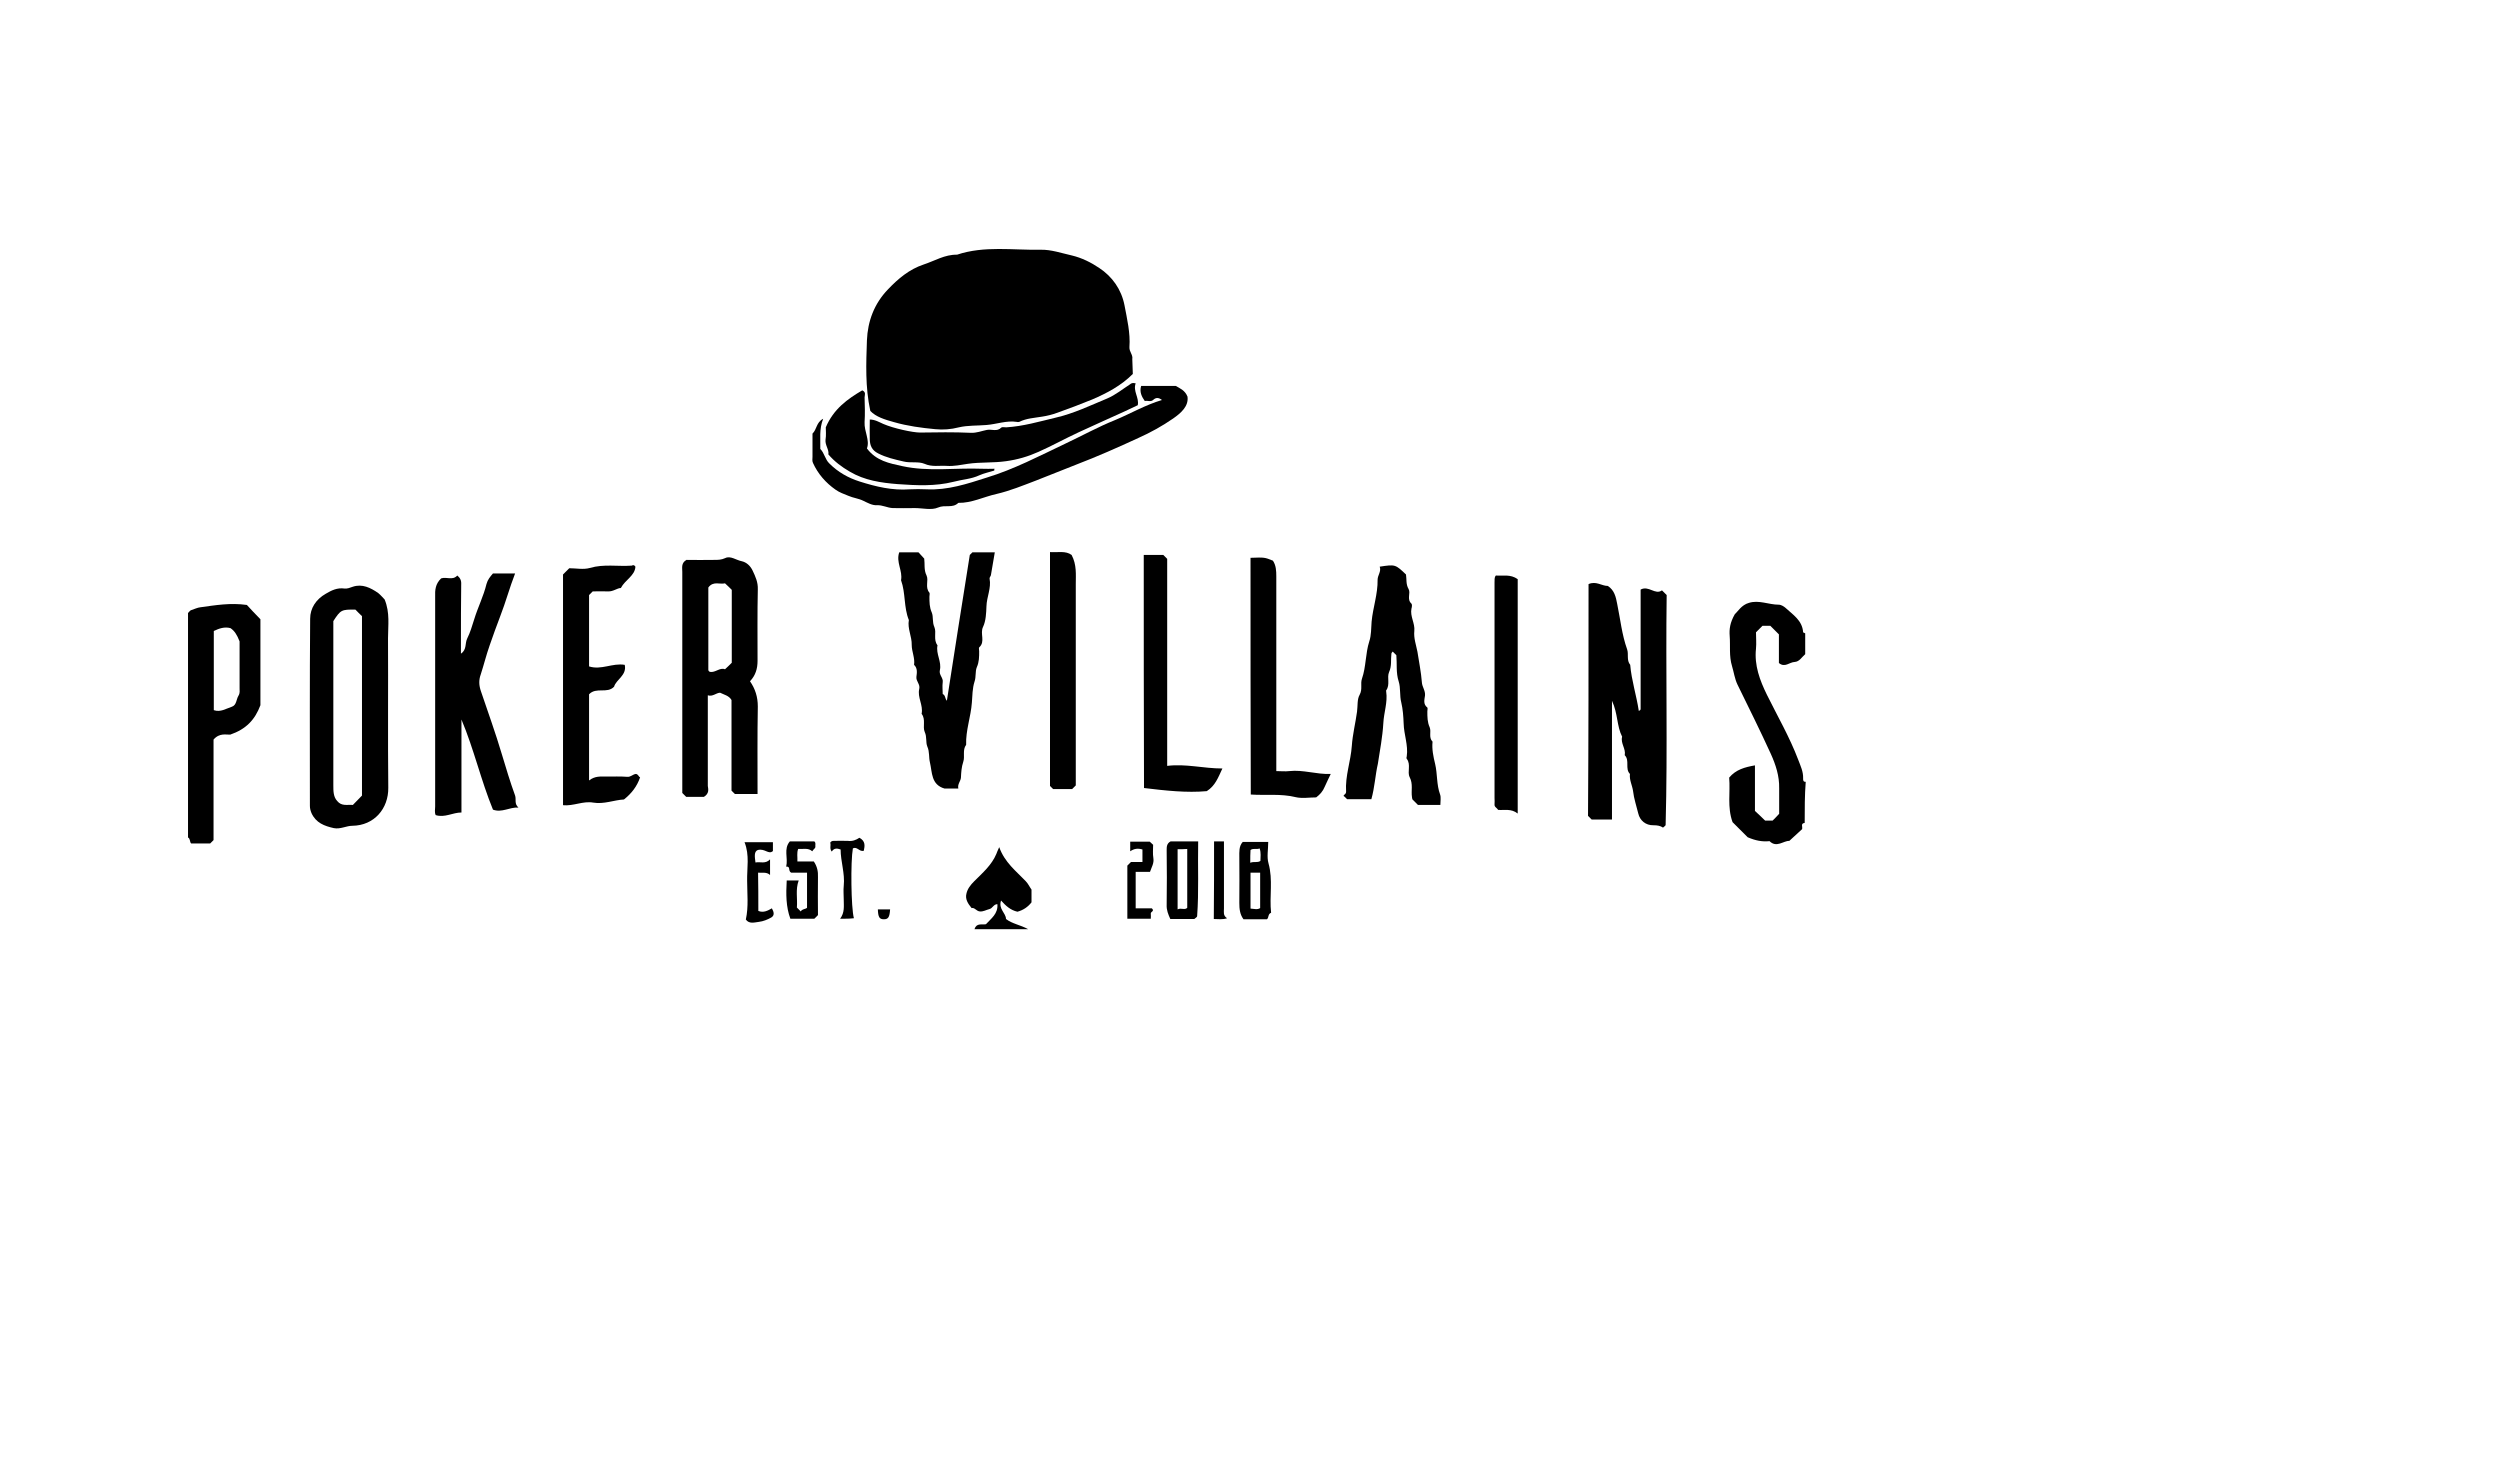
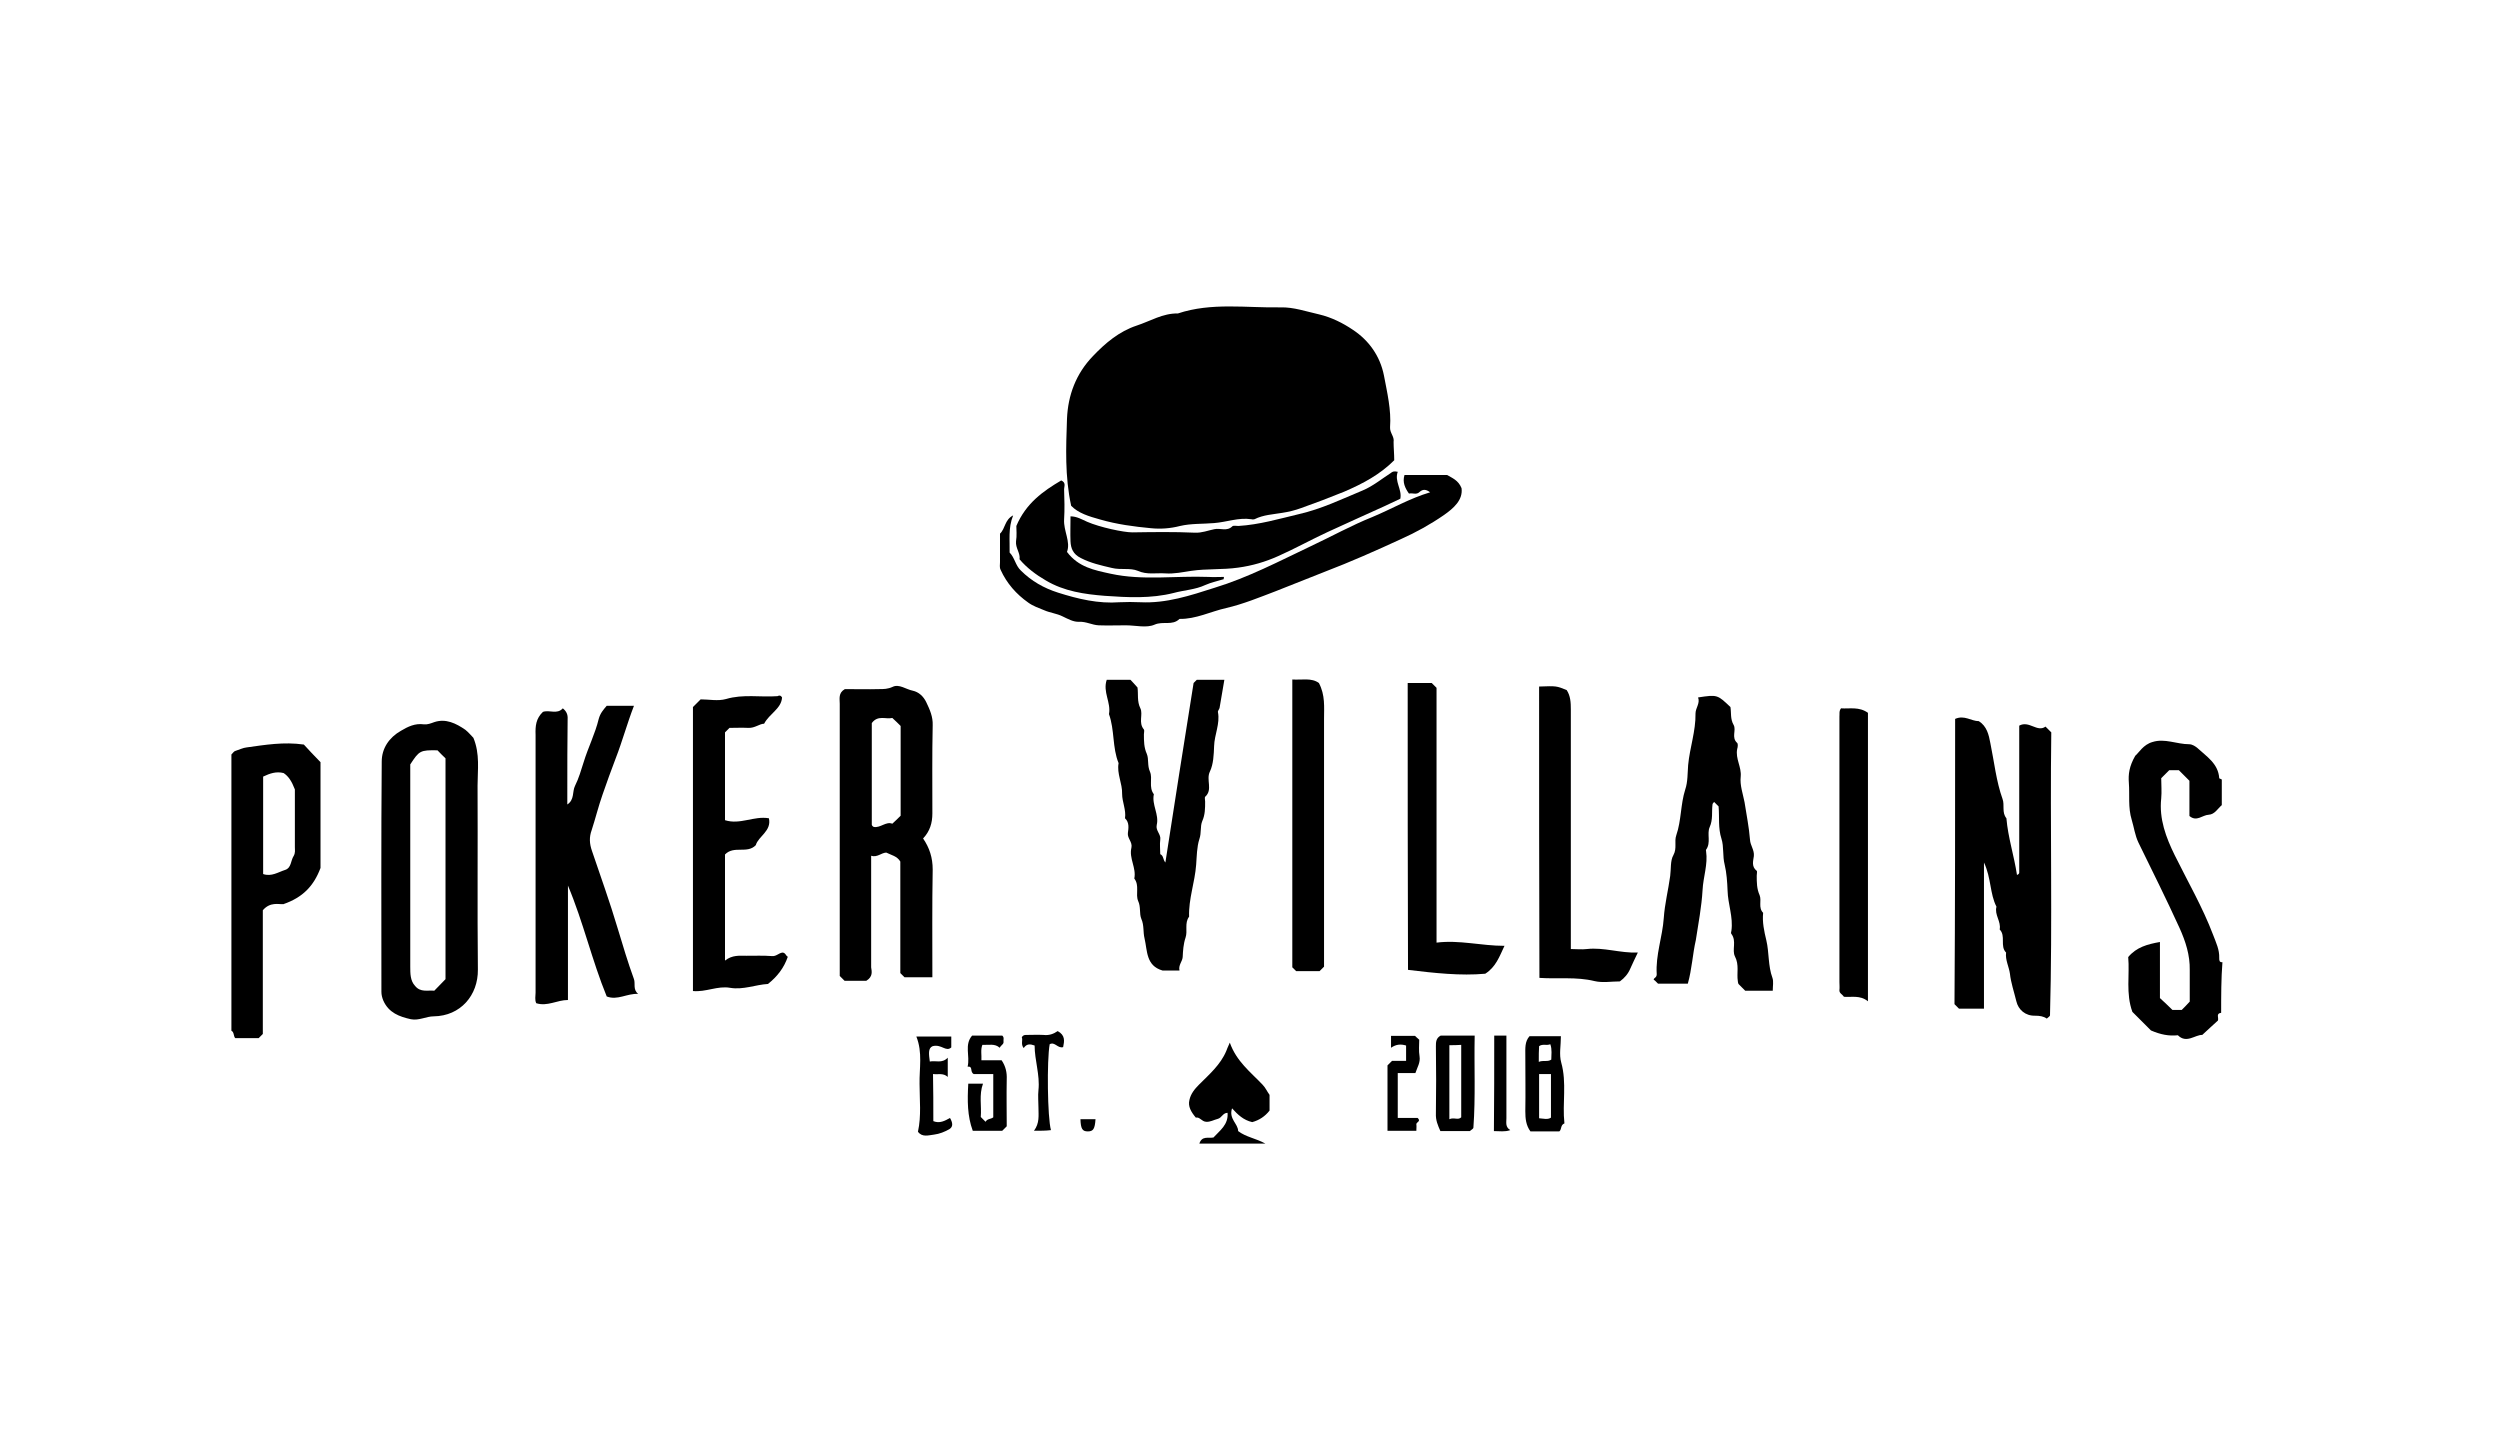
- <svg xmlns="http://www.w3.org/2000/svg" version="1.1" id="Layer_1" x="0px" y="0px" viewBox="0 0 960 560" enable-background="new 0 0 960 560" xml:space="preserve">
+ <svg xmlns="http://www.w3.org/2000/svg" version="1.1" id="Layer_1" x="0px" y="0px" viewBox="0 0 780 450" enable-background="new 0 0 960 560" xml:space="preserve">
  <g>
    <g>
      <path d="M693,316c-1.7,0.2-0.7,1.5-1,2.4c-1.5,1.4-3.1,2.8-4.9,4.5c-2.2-0.1-4.9,2.8-7.6,0.1c-2.8,0.3-5.4-0.2-8.4-1.5    c-1.8-1.8-3.9-3.9-5.8-5.8c-2.1-5.8-0.8-11.5-1.3-17.1c2.6-3.1,6-4,9.9-4.7c0,6,0,11.8,0,17.5c1.4,1.3,2.6,2.4,3.9,3.7    c0.8,0,1.8,0,2.9,0c0.8-0.8,1.6-1.6,2.5-2.6c0-3.2,0-6.5,0-9.8c0.1-4.7-1.3-9-3.2-13.2c-4.1-9-8.5-17.8-12.8-26.6    c-1.1-2.3-1.4-4.8-2.1-7.1c-1.2-3.9-0.6-7.8-0.9-11.6c-0.2-2.6,0.1-5.1,2-8.4c1.1-0.9,2.5-3.5,5.4-4.3c3.8-1.2,7.6,0.7,11.4,0.7    c1.1,0,2.1,0.8,2.5,1.1c2.9,2.7,6.6,4.9,6.9,9.5c0,0.1,0.5,0.2,0.8,0.4c0,2.7,0,5.3,0,8c-1.3,1.1-2.2,2.9-4.1,3    c-2,0.1-3.7,2.3-6,0.4c0-3.6,0-7.4,0-11c-1.2-1.2-2.3-2.3-3.3-3.3c-1,0-2,0-3,0c-0.8,0.8-1.6,1.6-2.5,2.5c0,2,0.2,4.2,0,6.3    c-0.7,6.4,1.5,12.2,4.2,17.7c4.1,8.3,8.7,16.2,12,24.9c0.9,2.4,2,4.6,1.9,7.2c0,0.7,0,1.4,1,1.3C693,305.3,693,310.7,693,316z" />
      <path d="M435,143.6c-4.5,4.5-9.8,7.3-15.6,9.8c-4.4,1.8-8.9,3.5-13.4,5.1c-1.9,0.7-3.9,1.2-5.9,1.5c-2.9,0.5-5.9,0.6-8.7,2    c-0.3,0.1-0.7,0.1-1,0c-3.9-0.6-7.7,0.9-11.6,1.2c-3.5,0.3-7.2,0.1-10.6,0.9c-3.1,0.8-6.1,1-9.1,0.7c-5.3-0.5-10.6-1.2-15.8-2.7    c-3.6-1-6.9-2-9.1-4.3c-2-9.3-1.6-18.2-1.3-27.1c0.3-7.4,2.8-14.1,8.1-19.6c3.9-4.1,8.2-7.7,13.6-9.5c4.3-1.4,8.2-3.9,12.9-3.8    c10.5-3.5,21.4-1.7,32.1-1.9c4-0.1,8,1.3,12,2.2c3.8,0.9,7.4,2.7,10.5,4.8c5,3.3,8.5,8.2,9.7,14.3c1,5.3,2.3,10.7,1.9,16.1    c-0.1,1.8,1.4,2.9,1.1,4.6C434.8,139.8,435,141.5,435,143.6z" />
      <path d="M610,224.3c2.9-1.3,5,0.7,7.4,0.7c2.5,1.6,3.1,4.2,3.6,6.9c1.2,5.8,1.8,11.8,3.8,17.4c0.7,1.9-0.3,4.2,1.2,6    c0.5,6,2.4,11.7,3.3,17.7c0.3-0.2,0.4-0.2,0.5-0.3c0.1-0.1,0.2-0.3,0.2-0.4c0-15.3,0-30.6,0-45.9c3.1-1.7,5.6,2.2,8.2,0.3    c0.8,0.8,1.3,1.3,1.8,1.8c-0.4,29.4,0.4,58.8-0.4,88.3c0,0.2-0.4,0.5-1,1c-1-0.7-2.2-0.9-3.6-0.9c-3.1,0.1-5.3-1.9-5.9-4.5    c-0.7-2.9-1.7-5.8-2-8.6c-0.3-2.2-1.5-4.3-1.2-6.6c-2-2,0-5.2-2-7.2c0.5-2.5-1.7-4.6-1-7.1c-2.1-4.1-1.6-8.9-3.9-13.8    c0,15.7,0,30.6,0,45.6c-2.8,0-5.3,0-7.8,0c-0.4-0.4-0.9-0.9-1.4-1.4C610,283.8,610,254.2,610,224.3z" />
      <path d="M270.3,306c-2.2,0-4.5,0-6.8,0c-0.5-0.5-1-1-1.5-1.5c0-28.3,0-56.6,0-84.9c0-1.6-0.5-3.4,1.6-4.6c3.4,0,7,0.1,10.7,0    c1.4,0,2.7,0,4.2-0.7c2-1,4.2,0.8,6.3,1.2c1.8,0.4,3.3,1.7,4.2,3.6c1.1,2.3,2.1,4.5,2,7.2c-0.2,9.2-0.1,18.3-0.1,27.5    c0,3-0.8,5.6-2.9,7.8c2,2.9,3,6,3,9.7c-0.2,11.1-0.1,22.3-0.1,33.6c-2.9,0-5.7,0-8.7,0c-0.3-0.3-0.8-0.8-1.3-1.3    c0-11.6,0-23.3,0-34.8c-1-1.7-2.8-2-4.4-2.8c-1.6,0.1-2.8,1.6-4.7,1c0,11.9,0,23.4,0,34.8C272,303.1,272.4,304.7,270.3,306z     M281,254.5c0-9.4,0-18.7,0-28c-0.8-0.8-1.6-1.6-2.6-2.5c-2,0.5-4.5-1-6.4,1.6c0,10.4,0,21,0,31.7c0,0.1,0.1,0.3,0.2,0.4    c0.1,0.1,0.2,0.2,0.4,0.3c2.1,0.4,3.8-1.8,5.8-1C279.4,256.1,280.2,255.3,281,254.5z" />
      <path d="M147.7,230.2c2.1,5.1,1.3,10,1.3,14.9c0.1,19.1-0.1,38.3,0.1,57.4c0.1,8-5.4,14.5-13.8,14.6c-2.3,0-4.6,1.4-7.1,0.9    c-3.6-0.8-6.9-2-8.6-5.8c-0.4-1-0.6-1.8-0.6-2.8c0-23.9-0.1-47.9,0.1-71.8c0-4.1,2.3-7.5,6-9.6c2.2-1.3,4.4-2.4,7.2-2    c1.1,0.1,2.1-0.3,3.2-0.7c3.6-1.2,6.8,0.4,9.7,2.4C146.2,228.5,147.1,229.6,147.7,230.2z M128,238.5c0,21,0,42,0,63    c0,2.3,0,4.5,1.5,6.1c1.7,2.1,3.9,1.3,6,1.5c1.2-1.2,2.3-2.4,3.5-3.6c0-22.9,0-45.9,0-68.9c-0.8-0.8-1.7-1.6-2.5-2.5    C131.1,234,130.8,234.2,128,238.5z" />
      <path d="M169.4,222.1c2.1-0.7,4.4,0.9,6.2-1.1c1.1,0.9,1.6,1.9,1.5,3.4c-0.1,7.5-0.1,15-0.1,22.5c0,1.3,0,2.6,0,4.1    c2.3-1.5,1.5-4,2.4-5.8c1.2-2.4,1.9-4.9,2.7-7.4c1.4-4.6,3.6-8.9,4.7-13.5c0.5-1.8,1.4-2.8,2.5-4.1c2.7,0,5.5,0,8.5,0    c-2.1,5.4-3.6,11-5.7,16.4c-1.4,3.7-2.8,7.5-4.1,11.3c-1.3,3.7-2.2,7.4-3.4,11.1c-0.8,2.2-0.7,4.2,0.1,6.5c2.7,8,5.6,16,8,24.1    c1.6,5.3,3.2,10.7,5.1,15.9c0.5,1.4-0.4,3.2,1.3,4.6c-3.5-0.2-6.4,2.1-9.8,0.8c-4.6-11.2-7.3-23.2-12.1-34.6c0,11.8,0,23.5,0,35.7    c-3.4,0-6.4,2.1-9.9,1c-0.5-1.1-0.2-2.2-0.2-3.3c0-26.8,0-53.6,0-80.4C167,226.5,167.2,224.2,169.4,222.1z" />
      <path d="M526.6,306.9c-2.9,0-6.1,0-9.3,0c-0.3-0.3-0.6-0.6-1-1c-0.5-0.2-0.4-0.4-0.1-0.7c0.4-0.3,0.7-0.6,0.7-1.2    c-0.4-6,1.8-11.7,2.2-17.6c0.3-4.4,1.4-8.7,2-13.1c0.3-2.2,0-4.8,1-6.5c1.2-2.2,0.2-4.2,0.9-6.2c1.6-4.6,1.3-9.6,2.8-14.3    c0.8-2.3,0.7-5.1,0.9-7.6c0.5-5.4,2.4-10.6,2.3-16.1c0-1.7,1.5-3.2,0.8-5c6-0.9,6-0.9,10.1,3c0.3,1.8-0.1,3.7,1,5.6    c0.9,1.6-0.8,3.9,1.1,5.6c0.3,0.3,0.2,1.3,0,1.9c-0.6,3,1.4,5.6,1.1,8.6c-0.3,2.7,0.7,5.4,1.2,8c0.6,3.9,1.4,7.8,1.7,11.7    c0.1,1.8,1.4,3.2,1.2,5.1c-0.2,1.5-0.8,3.3,0.9,4.6c0.2,0.2,0,1,0,1.5c0,2.1,0,4.1,0.9,6.1c0.7,1.7-0.5,3.9,1.1,5.5    c-0.3,2.9,0.3,5.7,1,8.6c0.9,3.8,0.5,7.9,1.9,11.7c0.4,1.1,0.1,2.6,0.1,4c-3.1,0-5.8,0-8.6,0c-0.7-0.7-1.4-1.4-2.1-2.1    c-0.1-0.3-0.2-0.6-0.2-0.9c-0.4-2.5,0.5-5-0.9-7.7c-1-2,0.6-4.8-1.1-7c-0.2-0.2-0.1-0.7,0-1c0.6-4.3-1.1-8.3-1.2-12.6    c-0.1-2.6-0.3-5.5-0.9-8c-0.7-2.7-0.2-5.6-1-8.1c-1.1-3.4-0.6-6.7-0.9-10.1c-0.5-0.5-1-1-1.4-1.4c-0.2,0.3-0.5,0.5-0.5,0.8    c-0.3,2.4,0.2,4.7-0.9,7.1c-0.9,2.1,0.5,4.8-1.1,7c-0.1,0.1,0,0.3,0,0.5c0.6,4.1-0.9,8-1.1,12.1c-0.3,5.2-1.3,10.4-2.1,15.6    C528.1,297.6,527.9,302.3,526.6,306.9z" />
      <path d="M362,266.5c1.1,0.5,0.8,1.7,1.6,2.6c2.9-18.7,5.8-37.3,8.8-56c0.2-0.2,0.6-0.6,1-1c2.7,0,5.5,0,8.6,0    c-0.5,3-1,5.9-1.5,8.8c-0.1,0.4-0.6,0.9-0.5,1.3c0.7,3.6-1.1,7-1.2,10.6c-0.1,2.6-0.2,5.6-1.3,7.9c-1.3,2.6,1,5.7-1.5,7.9    c-0.2,0.2,0,1,0,1.5c0,2.1,0,4.1-0.9,6.1c-0.7,1.7-0.2,3.6-0.9,5.6c-0.8,2.5-0.8,5.4-1,8c-0.4,5.5-2.4,10.7-2.2,16.2    c-1.5,2-0.4,4.5-1.1,6.5c-0.7,2.1-0.8,4.1-0.9,6.1c-0.1,1.4-1.4,2.5-1,4.2c-1.9,0-3.7,0-5.3,0c-5.2-1.5-4.7-6.2-5.6-10    c-0.5-2-0.1-4.1-1-6.1c-0.7-1.7-0.1-3.7-1-5.6c-0.9-2.1,0.5-4.8-1.2-7c0.7-3.3-1.7-6.3-0.9-9.6c0.4-1.8-1.3-2.9-1.1-4.6    c0.2-1.5,0.5-3.3-0.9-4.6c0.4-2.6-0.9-5.1-0.9-7.6c0.1-3.3-1.7-6.3-1.1-9.6c-2-4.9-1.2-10.3-3-15.3c0.7-3.6-2-6.9-0.7-10.7    c2.2,0,4.7,0,7.4,0c0.6,0.6,1.4,1.5,2.2,2.4c0.3,2.1-0.2,4.3,0.9,6.5c0.9,1.9-0.7,4.5,1.1,6.6c0.2,0.3,0,1,0,1.5    c0,2.1,0,4.1,0.9,6.1c0.7,1.7,0.1,3.6,1,5.6c0.9,2.1-0.5,4.8,1.2,7c-0.7,3.3,1.7,6.3,0.9,9.6c-0.4,1.8,1.4,2.9,1.1,4.6    C361.8,263.5,362,265,362,266.5z" />
      <path d="M100,237.8c0,11,0,22.4,0,33c-2.1,5.6-5.5,9.2-11.6,11.3c-1.4,0.1-4.1-0.8-6.4,1.9c0,12.5,0,25.6,0,38.6    c-0.5,0.5-0.9,0.9-1.3,1.3c-2.3,0-4.8,0-7.3,0c-0.6-0.6-0.3-1.9-1.2-2.3c0-28.8,0-57.5,0-86.2c0.5-0.5,0.8-1,1.2-1.1    c1.2-0.4,2.5-1,3.5-1.1c5.8-0.8,11.6-1.8,17.9-0.9C96.2,233.8,98,235.8,100,237.8z M82.1,242.3c0,10.3,0,20.4,0,30.4    c2.6,0.9,4.7-0.6,6.9-1.3c1.9-0.6,1.7-2.9,2.6-4.3c0.6-1,0.4-1.9,0.4-2.8c0-6.3,0-12.6,0-18c-1-2.6-2-4.1-3.5-5.1    C86.2,240.6,84.2,241.3,82.1,242.3z" />
      <path d="M244,217.6c-0.2,3.5-3.9,5-5.6,8.2c-1.4,0-2.9,1.4-4.9,1.3c-2-0.1-4,0-5.9,0c-0.5,0.5-1,1-1.4,1.4c0,9.2,0,18.3,0,27.4    c4.7,1.5,9-1.4,13.7-0.6c0.9,4-3.3,5.6-4.1,8.4c-2.7,2.8-6.8,0-9.6,2.9c0,10.7,0,21.6,0,33.1c2.3-1.8,4.5-1.5,6.7-1.5    c2.7,0,5.3-0.1,8,0.1c1.3,0.1,2-0.9,3.2-1.1c1,0,1.1,1.1,1.7,1.3c-1.2,3.5-3.3,6.2-6.2,8.5c-3.8,0.2-7.7,1.9-11.8,1.2    c-3.9-0.7-7.6,1.4-11.6,1c0-29.6,0-59,0-88.6c0.7-0.7,1.5-1.5,2.4-2.4c2.6,0,5.4,0.6,7.9-0.1c5.4-1.6,10.7-0.5,16.1-0.9    C243,217,243.5,216.8,244,217.6z" />
      <path d="M312,166.5c1.7-1.6,1.4-4.3,4.1-5.7c-1.6,4-1,7.9-1.1,11.6c1.6,1.6,1.8,4,3.5,5.6c3.3,3.3,7.2,5.5,11.6,6.9    c6.3,2,12.6,3.5,19.2,3c2.2-0.1,4.3-0.1,6.5,0c8.1,0.4,15.6-2.1,23.1-4.5c10.5-3.2,20.2-8.3,30.1-13c6.4-3,12.7-6.5,19.2-9.1    c6-2.5,11.6-5.8,18-7.7c-1.3-1-2.3-1-3.3-0.1c-1,1-2.2,0.2-3.3,0.5c-1.2-1.7-2.1-3.5-1.4-5.8c4.4,0,8.8,0,13.3,0    c1.5,0.9,3.5,1.6,4.5,4.1c0.5,3.7-2.5,6.3-5.5,8.4c-4.2,2.9-8.7,5.4-13.4,7.5c-7.8,3.6-15.7,7.1-23.8,10.2    c-5.1,2-10.3,4.1-15.4,6.1c-5,1.9-10.1,4-15.3,5.2c-4.9,1.1-9.5,3.5-14.6,3.4c-2.2,2.2-5.1,0.6-7.8,1.8c-2.5,1.1-5.9,0.2-8.9,0.2    c-2.8,0-5.7,0.1-8.5,0c-2.1-0.1-3.9-1.2-6.1-1.1c-1.8,0.1-3.5-0.9-5.2-1.7c-1.8-0.9-3.9-1.1-5.7-1.9c-1.7-0.7-3.5-1.3-5-2.4    c-3.7-2.6-6.7-6-8.6-10.2c-0.4-0.8-0.2-1.6-0.2-2.4C312,172.4,312,169.4,312,166.5z" />
      <path d="M436.1,147.2c-1.1,3,1.4,5.5,0.8,8.4c-1.7,0.8-3.4,1.6-5.1,2.4c-5.9,2.7-11.8,5.3-17.6,8c-5.2,2.4-10.2,5.2-15.4,7.5    c-4,1.8-8.1,3-12.5,3.6c-4.9,0.7-9.8,0.3-14.6,1c-2.7,0.4-5.4,1-8.1,0.8c-2.9-0.2-5.7,0.5-8.6-0.8c-2.4-1-5.3-0.2-8.1-0.9    c-3.4-0.8-6.6-1.5-9.7-3.1c-2.4-1.2-3.1-3-3.2-5.2c-0.1-2.5,0-5,0-7.8c2,0,3.6,1,5.2,1.7c3.9,1.7,11.3,3.3,14.1,3.3    c6.5-0.1,13-0.2,19.5,0.1c2.2,0.1,4.1-0.7,6.1-1.1c1.9-0.4,3.9,0.8,5.6-0.9c0.3-0.3,1.3-0.1,1.9-0.1c6.5-0.4,12.6-2.2,18.9-3.7    c7-1.6,13.4-4.7,19.9-7.4c3.1-1.3,5.9-3.6,8.7-5.4C434.4,147.2,434.8,146.9,436.1,147.2z" />
      <path d="M480.2,214.2c5.4-0.2,5.4-0.2,8.6,1.1c1.2,1.8,1.3,3.9,1.3,6c0,23.2,0,46.3,0,69.5c0,1.6,0,3.3,0,5.3c1.8,0,3.4,0.2,5,0    c5.3-0.6,10.3,1.3,15.9,1.1c-0.8,1.7-1.6,3.3-2.3,4.9c-0.7,1.7-1.8,3-3.3,4.1c-2.6,0-5.4,0.5-7.9-0.1c-5.7-1.4-11.4-0.6-17.2-1    C480.2,274.7,480.2,244.6,480.2,214.2z" />
      <path d="M439.2,213.1c2.5,0,5,0,7.5,0c0.4,0.4,0.9,0.9,1.5,1.5c0,26.3,0,52.7,0,79.5c7.1-0.9,13.9,1,21.2,1    c-1.6,3.4-2.7,6.6-6,8.7c-7.7,0.7-15.8-0.2-24.1-1.2C439.2,273,439.2,243.1,439.2,213.1z" />
      <path d="M403.2,212c3,0.2,6-0.6,8.3,1.1c2,3.8,1.6,7.5,1.6,11.2c0,24.2,0,48.3,0,72.5c0,1.6,0,3.3,0,4.8c-0.5,0.5-0.9,0.9-1.4,1.4    c-2.3,0-4.8,0-7.3,0c-0.3-0.3-0.7-0.7-1.2-1.2C403.2,272.1,403.2,242.3,403.2,212z" />
      <path d="M574.4,221c2.7,0.2,5.6-0.6,8.4,1.4c0,29.7,0,59.5,0,90c-2.5-2-5.1-1.2-7.5-1.4c-0.5-0.8-1.5-1.1-1.4-2.1    c0.1-0.8,0-1.7,0-2.5c0-27.6,0-55.2,0-82.8C574,222.8,573.7,221.9,574.4,221z" />
      <path d="M381.8,180.7c-1.9,0.6-3.9,1-5.7,1.8c-3.2,1.5-6.6,1.6-9.9,2.5c-7.1,1.8-14.4,1.4-21.5,0.9c-6.3-0.5-12.7-1.4-18.4-4.8    c-3.1-1.8-5.9-3.9-8.2-6.6c0.3-1.9-1.3-3.5-1.1-5.6c0.3-1.8,0.1-3.6,0.1-4.8c3-7.1,8.4-10.9,14-14.2c1.6,0.7,0.9,1.9,0.9,2.7    c0.1,3.2,0.2,6.3,0,9.5c-0.2,3.6,2.1,6.9,0.9,10.1c3.6,4.8,8.6,5.7,13.6,6.8c10.1,2.2,20.3,0.6,30.5,1c1.6,0.1,3.3,0,4.9,0    C381.8,180.2,381.8,180.4,381.8,180.7z" />
      <path d="M383.7,325.3c2.1,5.9,6.5,9.2,10.2,13.1c0.9,0.9,1.4,2.1,2.2,3.2c0,1.6,0,3.3,0,4.9c-1.4,1.8-3.2,3-5.4,3.6    c-2.7-0.6-4.5-2.3-6.3-4.3c-1.1,3.3,1.9,4.8,1.9,7.1c2.5,1.9,5.4,2.2,8.5,3.9c-7.5,0-14,0-20.6,0c0.8-2.5,2.8-1.6,4.4-1.9    c2-2.2,4.7-4,4.4-7.7c-1.5,0-1.8,1.6-3.1,1.9c-1.2,0.3-2.3,1-3.6,0.9c-1.4-0.1-2-1.6-3.2-1.3c-1.5-1.8-2.5-3.5-2-5.5    c0.4-1.9,1.6-3.4,3-4.8c3.2-3.2,6.7-6.2,8.5-10.5C382.8,327.4,383,326.8,383.7,325.3z" />
      <path d="M487,323.3c0,2.9-0.6,5.7,0.1,8.2c1.8,6.4,0.3,12.7,1,19c-1.3,0.5-0.8,1.9-1.6,2.5c-3,0-6,0-9,0c-1.4-1.9-1.6-4-1.6-6.3    c0.1-5.8,0-11.7,0-17.5c0-2.1-0.2-4.2,1.3-5.9C480.5,323.3,483.8,323.3,487,323.3z M480.2,335.1c0,4.8,0,9.3,0,13.8    c1.4,0.1,2.7,0.5,3.7-0.2c0-4.6,0-9,0-13.6C482.6,335.1,481.5,335.1,480.2,335.1z M480.1,331.3c1.5-0.6,2.7,0.1,3.9-0.7    c0-1.5,0.3-3.1-0.3-4.8c-1.2,0.5-2.4-0.2-3.5,0.6C480.1,327.8,480.1,329.2,480.1,331.3z" />
      <path d="M449.5,323.1c3.3,0,6.8,0,10.6,0c-0.2,9.6,0.3,19.2-0.4,28.7c0,0.4-0.7,0.7-1.1,1.1c-3,0-6.1,0-9.2,0    c-0.8-1.8-1.5-3.4-1.4-5.5c0.1-7,0.1-13.9,0-20.9C448,325.2,448,323.9,449.5,323.1z M452.2,326.1c0,7.9,0,15.3,0,23.1    c1.4-0.7,2.7,0.4,3.7-0.6c0-7.6,0-15.1,0-22.6C454.6,326.1,453.4,326.1,452.2,326.1z" />
      <path d="M302.1,338.1c1.7,0,3.1,0,4.6,0c-1.3,3.5-0.4,7-0.7,10.4c0.6,0.6,1,1,1.5,1.5c0.5-1,1.7-0.8,2.4-1.4c0-4.4,0-8.9,0-13.5    c-2.2,0-4.3,0-6.1,0c-1.3-0.7-0.1-2.5-1.9-2.3c0.8-3.4-1.1-6.8,1.4-9.7c3.3,0,6.4,0,9.4,0c0.7,0.6,0.3,1.3,0.4,1.9    c0.1,0.8-0.7,1-1.2,1.9c-1.5-1.4-3.4-0.8-5.4-0.9c-0.6,1.5-0.2,3.1-0.3,4.8c2.2,0,4.3,0,6.3,0c1.3,1.9,1.7,3.9,1.6,6    c-0.1,5,0,9.9,0,14.6c-0.6,0.6-0.9,0.9-1.4,1.4c-3,0-6.1,0-9.2,0C301.8,348.2,301.8,343.4,302.1,338.1z" />
      <path d="M291.2,349.8c2,0.8,3.6-0.1,5.2-1c0.8,1.4,1.1,2.7-0.2,3.5c-1.4,0.8-3.1,1.5-4.8,1.7c-1.7,0.2-3.7,0.9-5-0.9    c1.1-5,0.5-10,0.5-14.9c-0.1-4.8,1-9.8-1-14.8c3.6,0,7.2,0,10.9,0c0,1,0,2.2,0,3.4c-1.7,1.5-3-1.1-5.8-0.4    c-1.5,0.6-1.2,2.5-0.9,4.8c1.8-0.4,3.8,0.7,5.6-1.2c0,2.1,0,4,0,6c-1.4-1.3-3-0.7-4.6-0.9C291.2,339.9,291.2,344.7,291.2,349.8z" />
      <path d="M436.1,334.8c0,5,0,9.4,0,14c2.2,0,4.3,0,6.2,0c1.2,1.1-0.5,1.3-0.4,2c0.1,0.6,0,1.3,0,2c-3,0-5.8,0-9,0    c0-3.4,0-6.8,0-10.2c0-3.5,0-6.9,0-10.2c0.6-0.6,0.9-0.9,1.4-1.4c1.3,0,2.7,0,4.4,0c0-1.7,0-3.3,0-4.8c-1.7-0.5-3.1-0.4-4.7,0.7    c0-1.3,0-2.4,0-3.7c2.3,0,4.7,0,7.5,0c0.2,0.2,0.6,0.6,1.3,1.2c0,1.6-0.2,3.4,0.1,5.2c0.3,1.9-0.7,3.4-1.3,5.2    C440.1,334.8,438.3,334.8,436.1,334.8z" />
      <path d="M322.6,352.8c1.8-2.4,1.4-4.8,1.4-7.2c0-1.8-0.2-3.7,0-5.5c0.5-4.7-1.2-9.3-1.2-13.9c-1.4-0.5-2.5-0.6-3.4,0.8    c-1-1.2-0.2-2.4-0.6-3.4c0.4-0.6,0.8-0.7,1.3-0.7c1.8,0,3.7-0.1,5.5,0c1.7,0.2,3.1-0.3,4.4-1.2c2.4,1.3,2.1,3.1,1.7,5    c-1.7,0.5-2.6-1.8-4.2-0.9c-0.9,5-0.7,22.9,0.4,26.8C326.3,352.8,324.7,352.8,322.6,352.8z" />
      <path d="M466.2,323.1c1.3,0,2.4,0,3.8,0c0,8.6,0,17.2,0,25.8c0,1.3-0.4,2.7,1.2,3.7c-1.7,0.6-3.3,0.3-5.1,0.3    C466.2,343.1,466.2,333.3,466.2,323.1z" />
      <path d="M341.8,349.2c-0.2,3-0.7,3.8-2.4,3.8c-1.7,0-2.2-0.8-2.3-3.8C338.7,349.2,340.3,349.2,341.8,349.2z" />
    </g>
  </g>
</svg>
